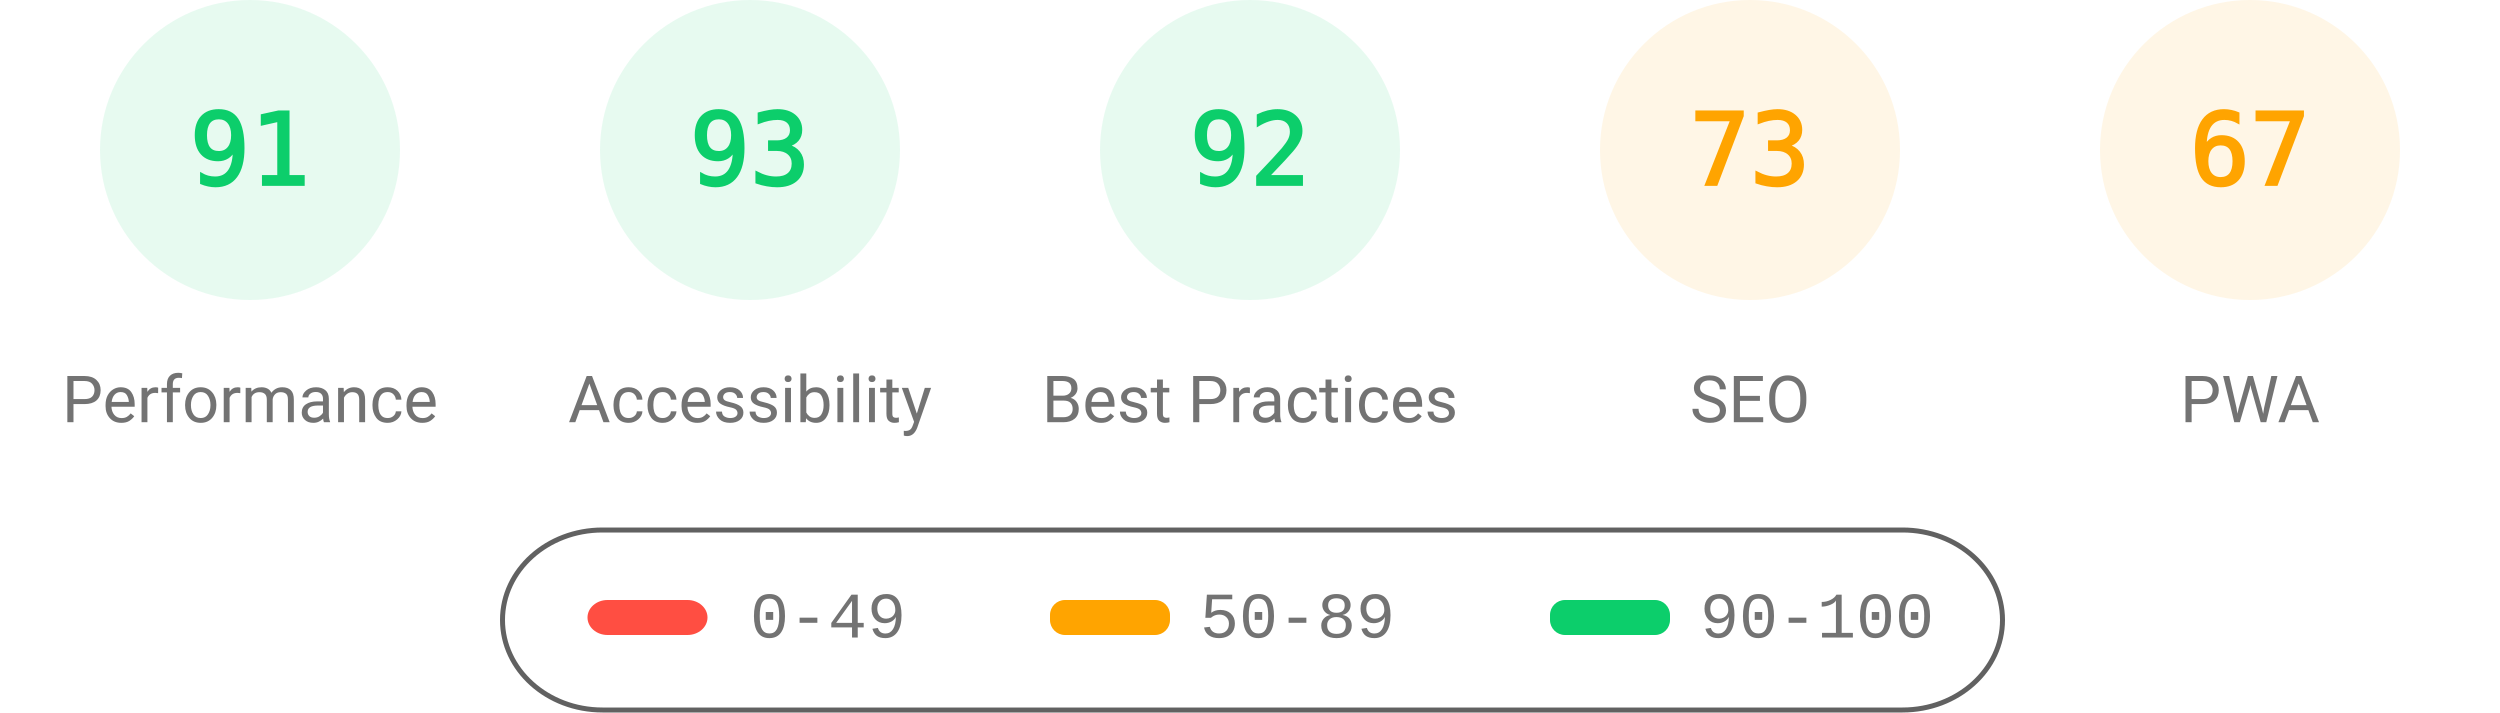
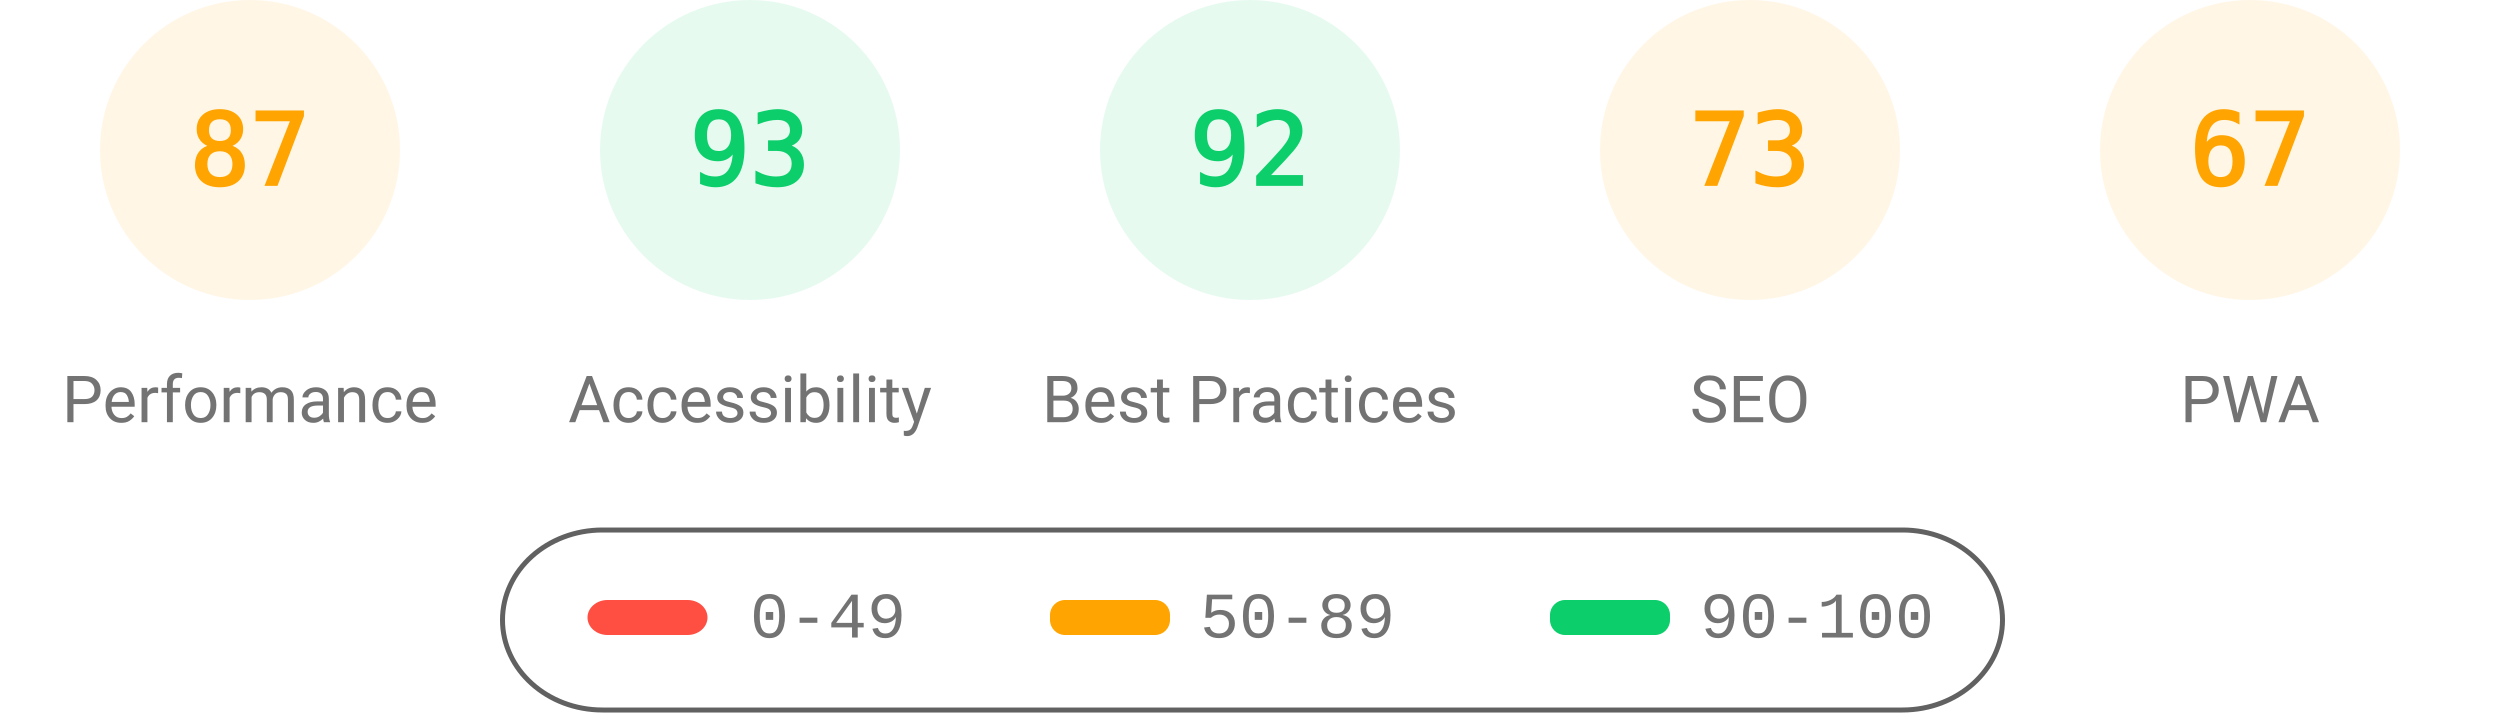
<svg xmlns="http://www.w3.org/2000/svg" fill="none" width="1000" height="285">
  <style>.gauge-base{opacity:.1}.gauge-arc{fill:none;animation-delay:250ms;stroke-linecap:round;transform:rotate(-90deg);transform-origin:100px 60px;animation:load-gauge 1s ease forwards}.guage-text{font-size:40px;font-family:monospace;text-align:center}.guage-red{color:#ff4e42;fill:#ff4e42;stroke:#ff4e42}.guage-orange{color:#ffa400;fill:#ffa400;stroke:#ffa400}.guage-green{color:#0cce6b;fill:#0cce6b;stroke:#0cce6b}.guage-undefined{color:#5c5c5c;fill:#5c5c5c;stroke:#5c5c5c}.guage-title{color:#737373;fill:#737373;stroke:none;font-size:26px;line-height:26px;font-family:Roboto,Halvetica,Arial,sans-serif}@keyframes load-gauge{from{stroke-dasharray:0 352.858}}</style>
-   <svg class="guage-div guage-perf guage-green" viewBox="0 0 200 200" width="200" height="200">
+   <svg class="guage-div guage-perf guage-orange" viewBox="0 0 200 200" width="200" height="200">
    <circle class="gauge-base" r="56" cx="100" cy="60" stroke-width="8" />
-     <circle class="gauge-arc guage-arc-1" r="56" cx="100" cy="60" stroke-width="8" style="stroke-dasharray:320.191,351.858" />
-     <text class="guage-text" x="100" y="60" alignment-baseline="central" dominant-baseline="central" text-anchor="middle">91</text>
+     <circle class="gauge-arc guage-arc-1" r="56" cx="100" cy="60" stroke-width="8" style="stroke-dasharray:306.116,351.858" />
+     <text class="guage-text" x="100" y="60" alignment-baseline="central" dominant-baseline="central" text-anchor="middle">87</text>
    <text class="guage-title" x="100" y="160" alignment-baseline="central" dominant-baseline="central" text-anchor="middle">Performance</text>
  </svg>
  <svg class="guage-div guage-acc guage-green" viewBox="0 0 200 200" width="200" height="200" x="200">
    <circle class="gauge-base" r="56" cx="100" cy="60" stroke-width="8" />
    <circle class="gauge-arc guage-arc-2" r="56" cx="100" cy="60" stroke-width="8" style="stroke-dasharray:327.228,351.858" />
    <text class="guage-text" x="100" y="60" alignment-baseline="central" dominant-baseline="central" text-anchor="middle">93</text>
    <text class="guage-title" x="100" y="160" alignment-baseline="central" dominant-baseline="central" text-anchor="middle">Accessibility</text>
  </svg>
  <svg class="guage-div guage-best guage-green" viewBox="0 0 200 200" width="200" height="200" x="400">
    <circle class="gauge-base" r="56" cx="100" cy="60" stroke-width="8" />
    <circle class="gauge-arc guage-arc-3" r="56" cx="100" cy="60" stroke-width="8" style="stroke-dasharray:323.709,351.858" />
    <text class="guage-text" x="100" y="60" alignment-baseline="central" dominant-baseline="central" text-anchor="middle">92</text>
    <text class="guage-title" x="100" y="160" alignment-baseline="central" dominant-baseline="central" text-anchor="middle">Best Practices</text>
  </svg>
  <svg class="guage-div guage-seo guage-orange" viewBox="0 0 200 200" width="200" height="200" x="600">
    <circle class="gauge-base" r="56" cx="100" cy="60" stroke-width="8" />
    <circle class="gauge-arc guage-arc-4" r="56" cx="100" cy="60" stroke-width="8" style="stroke-dasharray:256.856,351.858" />
    <text class="guage-text" x="100" y="60" alignment-baseline="central" dominant-baseline="central" text-anchor="middle">73</text>
    <text class="guage-title" x="100" y="160" alignment-baseline="central" dominant-baseline="central" text-anchor="middle">SEO</text>
  </svg>
  <svg class="guage-div guage-pwa guage-orange" viewBox="0 0 200 200" width="200" height="200" x="800">
    <circle class="gauge-base" r="56" cx="100" cy="60" stroke-width="8" />
    <circle class="gauge-arc guage-arc-4" r="56" cx="100" cy="60" stroke-width="8" style="stroke-dasharray:235.745,351.858" />
    <text class="guage-text" x="100" y="60" alignment-baseline="central" dominant-baseline="central" text-anchor="middle">67</text>
    <text class="guage-title" x="100" y="160" alignment-baseline="central" dominant-baseline="central" text-anchor="middle">PWA</text>
  </svg>
  <svg width="604" height="76" x="200" y="210">
    <path fill="none" id="canvas_background" d="M-1-1h604v80H-1z" />
    <rect fill-opacity="0" stroke="#616161" stroke-width="2" rx="40" id="svg_2" height="72" width="600" y="2" x="1" fill="#000" />
    <rect stroke="#000" rx="8" id="svg_3" height="14" width="48" y="30" x="35" stroke-opacity="null" stroke-width="0" fill="#ff4e42" />
    <rect stroke="#000" rx="6" id="svg_4" height="14" width="48" y="30" x="220" stroke-opacity="null" stroke-width="0" fill="#ffa400" />
    <rect stroke="#000" rx="6" id="svg_5" height="14" width="48" y="30" x="420" stroke-opacity="null" stroke-width="0" fill="#0cce6b" />
    <text xml:space="preserve" text-anchor="start" font-family="'Courier New', Courier, monospace" font-size="26" id="svg_6" y="45" x="100" stroke-opacity="null" stroke-width="0" stroke="#000" fill="#737373">0-49</text>
    <text xml:space="preserve" text-anchor="start" font-family="'Courier New', Courier, monospace" font-size="26" id="svg_7" y="45" x="280" stroke-opacity="null" stroke-width="0" stroke="#000" fill="#737373">50-89</text>
    <text xml:space="preserve" text-anchor="start" font-family="'Courier New', Courier, monospace" font-size="26" id="svg_8" y="45" x="480" stroke-opacity="null" stroke-width="0" stroke="#000" fill="#737373">90-100</text>
  </svg>
</svg>
